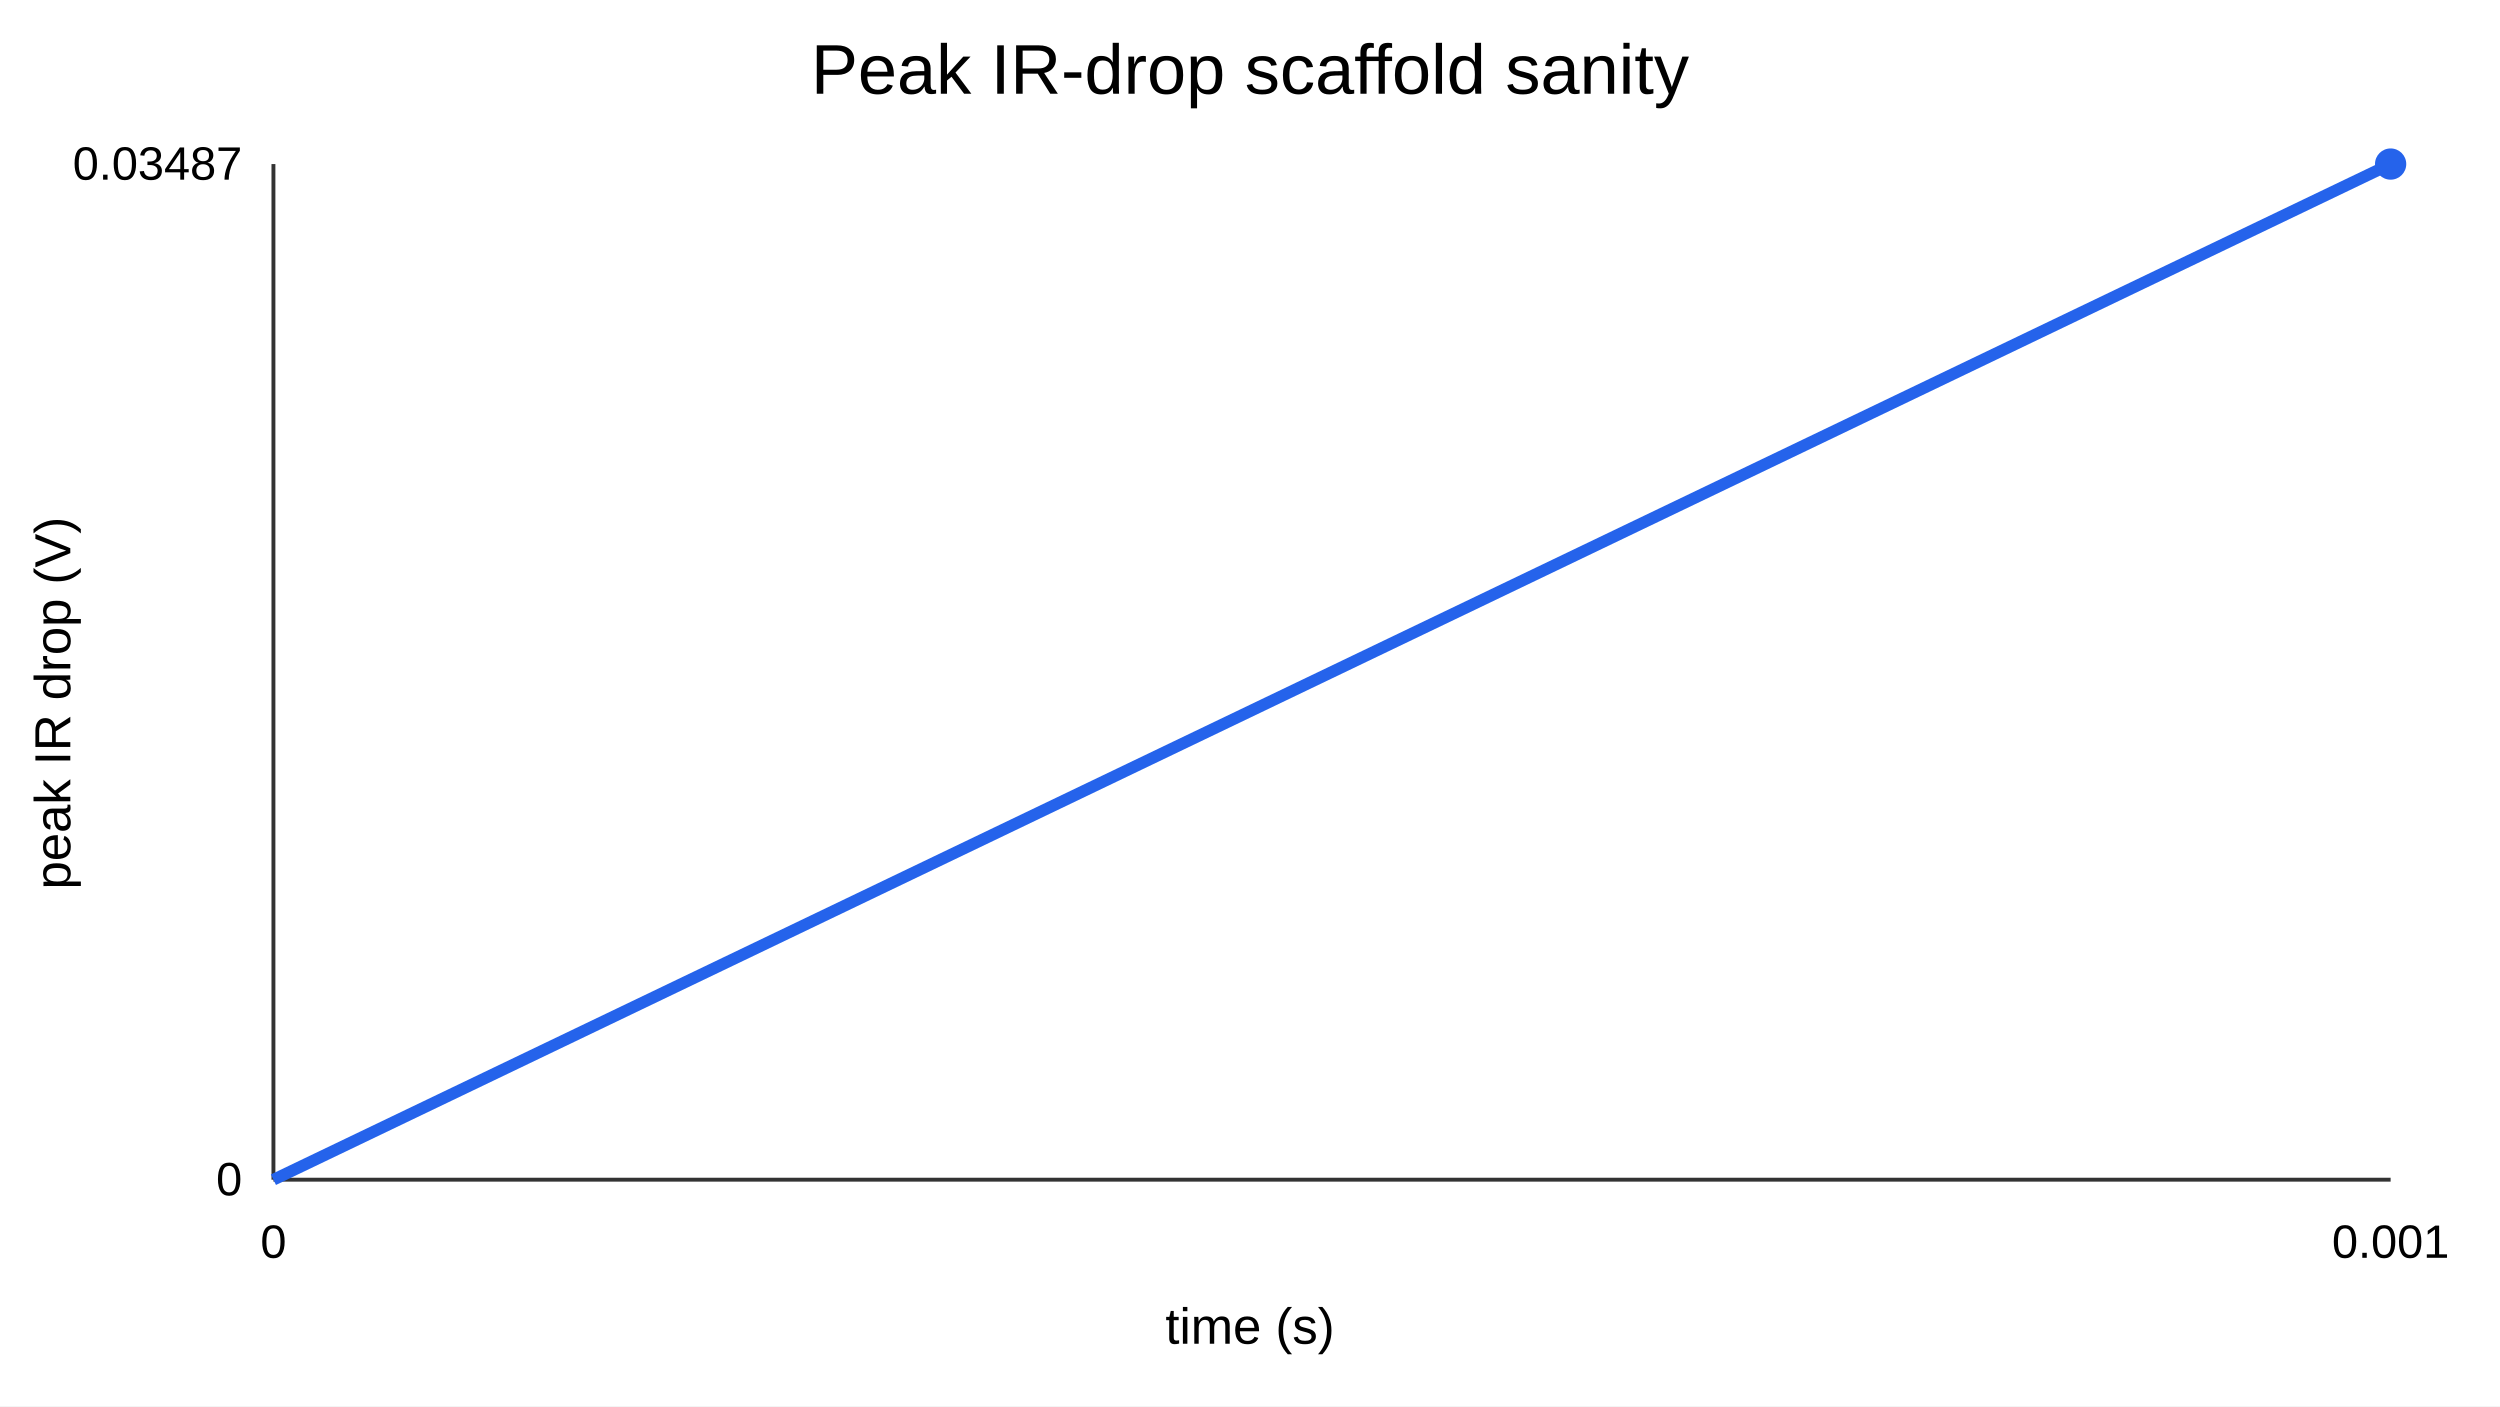
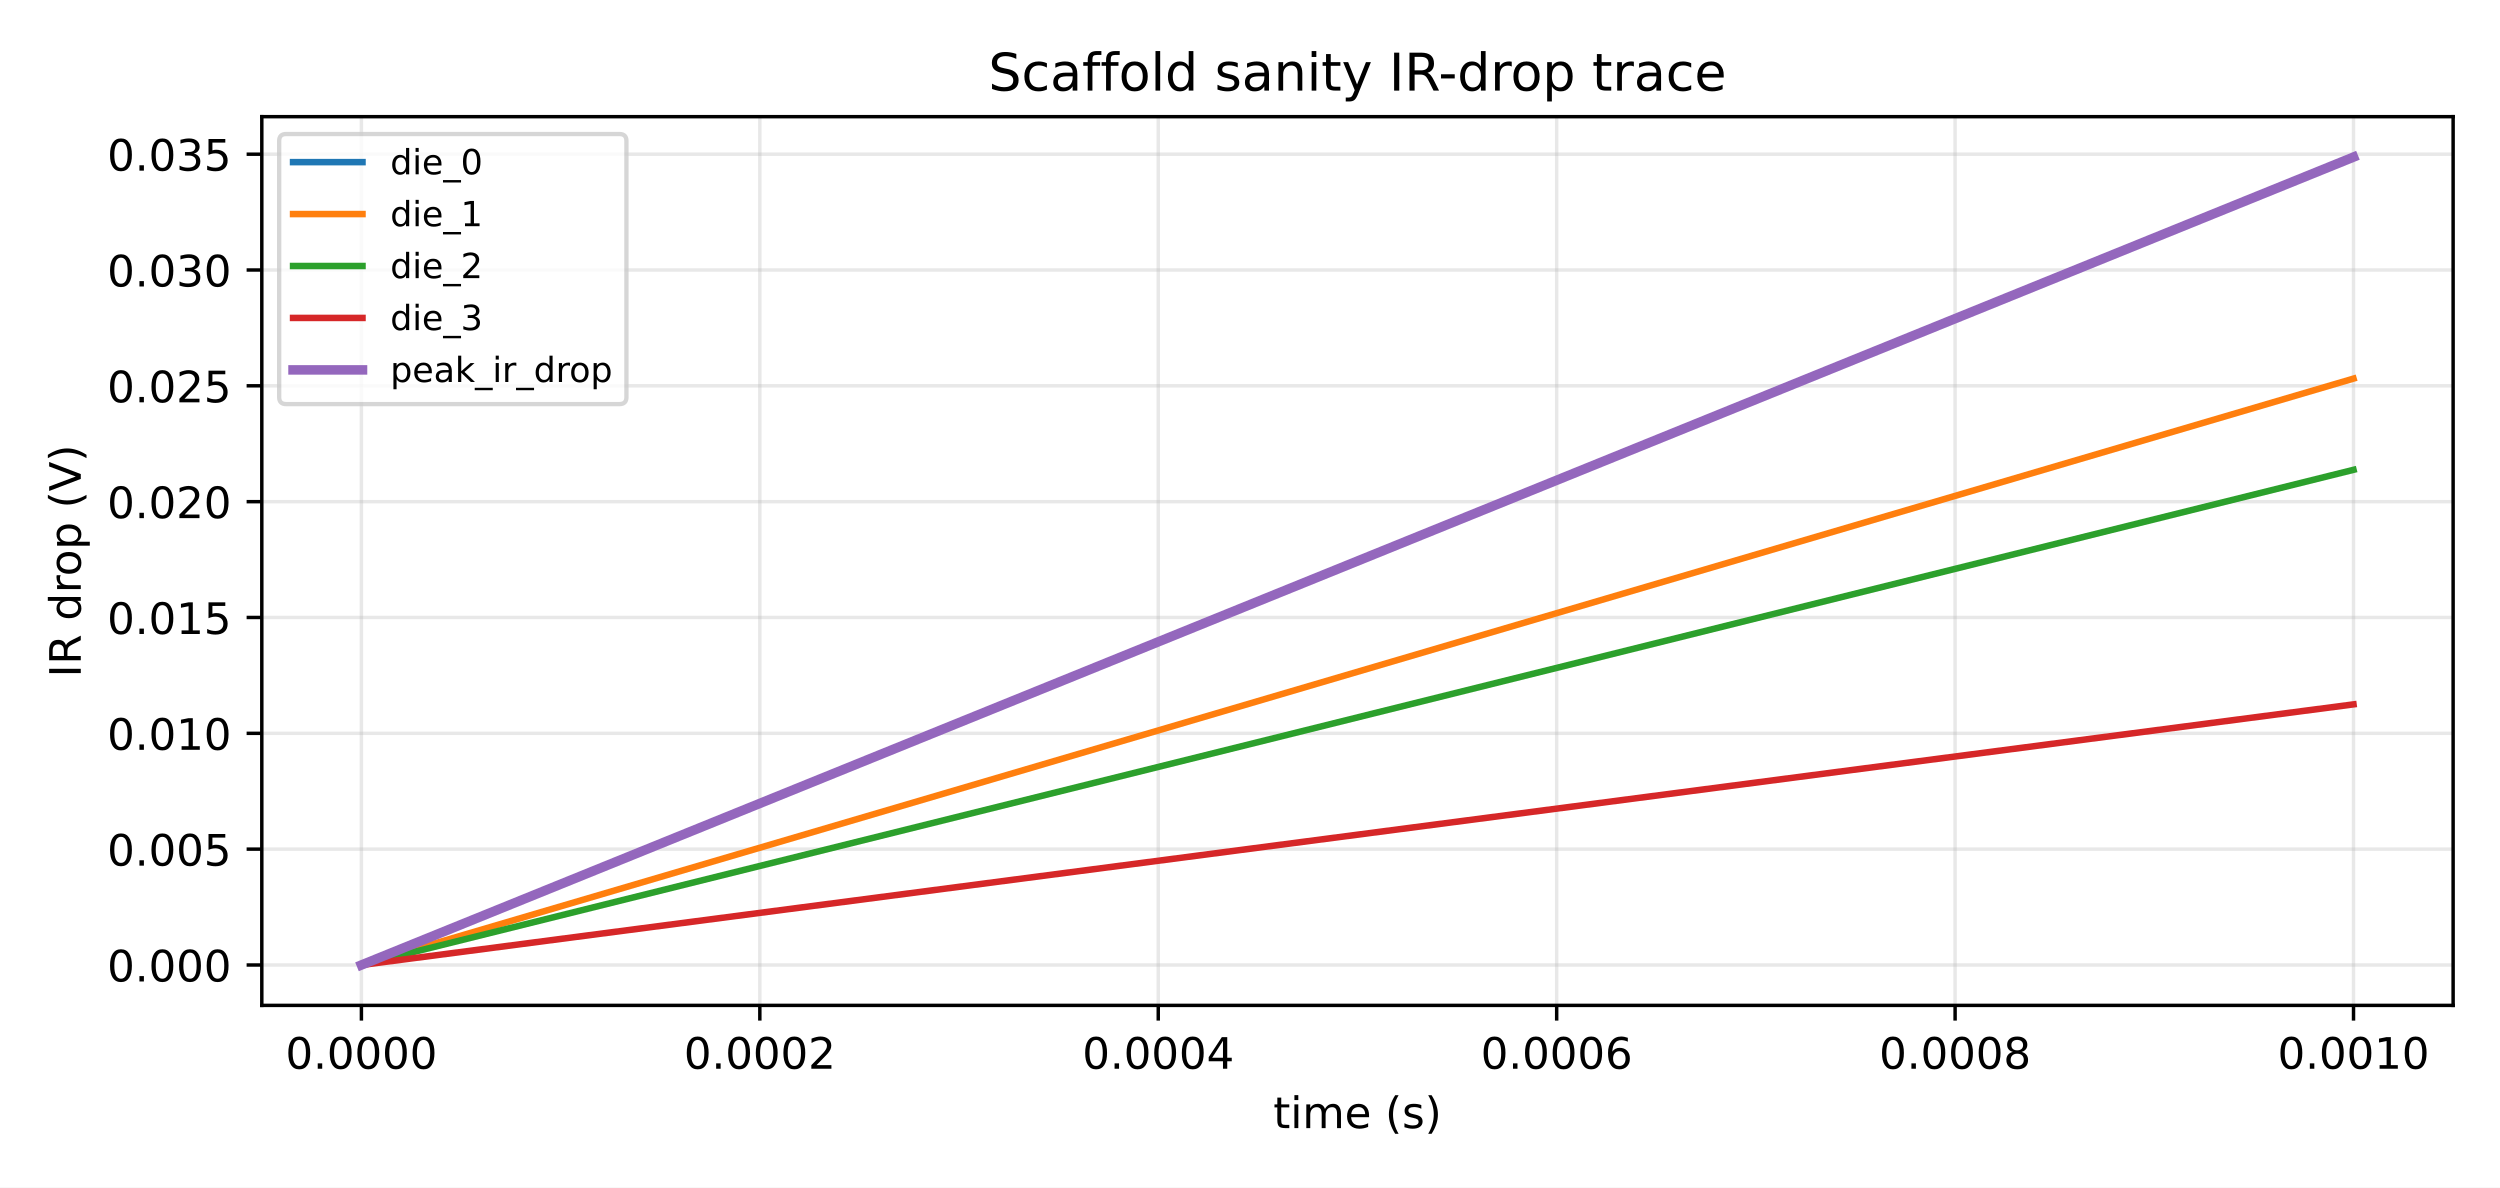
- <svg xmlns="http://www.w3.org/2000/svg" width="640" height="360" viewBox="0 0 640 360">
-   <rect width="100%" height="100%" fill="white" />
-   <text x="320" y="24" text-anchor="middle" font-family="Arial, sans-serif" font-size="18">Peak IR-drop scaffold sanity</text>
-   <line x1="70" y1="42" x2="70" y2="302" stroke="#333" stroke-width="1" />
-   <line x1="70" y1="302" x2="612" y2="302" stroke="#333" stroke-width="1" />
-   <text x="320" y="344" text-anchor="middle" font-family="Arial, sans-serif" font-size="13">time (s)</text>
-   <text x="18" y="180" text-anchor="middle" font-family="Arial, sans-serif" font-size="13" transform="rotate(-90 18 180)">peak IR drop (V)</text>
-   <text x="70" y="322" text-anchor="middle" font-family="Arial, sans-serif" font-size="12">0</text>
-   <text x="612" y="322" text-anchor="middle" font-family="Arial, sans-serif" font-size="12">0.001</text>
-   <text x="62" y="306" text-anchor="end" font-family="Arial, sans-serif" font-size="12">0</text>
-   <text x="62" y="46" text-anchor="end" font-family="Arial, sans-serif" font-size="12">0.03487</text>
-   <polyline points="70.00,302.00 612.00,42.00" fill="none" stroke="#2563eb" stroke-width="3" />
-   <circle cx="612.00" cy="42.00" r="4" fill="#2563eb" />
+ <svg xmlns="http://www.w3.org/2000/svg" xmlns:xlink="http://www.w3.org/1999/xlink" width="576pt" height="273.6pt" viewBox="0 0 576 273.6" version="1.1">
+   <defs>
+     <style type="text/css">*{stroke-linejoin: round; stroke-linecap: butt}</style>
+   </defs>
+   <g id="figure_1">
+     <g id="patch_1">
+       <path d="M 0 273.6  L 576 273.6  L 576 0  L 0 0  z " style="fill: #ffffff" />
+     </g>
+     <g id="axes_1">
+       <g id="patch_2">
+         <path d="M 60.32 231.64  L 565.2 231.64  L 565.2 26.88  L 60.32 26.88  z " style="fill: #ffffff" />
+       </g>
+       <g id="matplotlib.axis_1">
+         <g id="xtick_1">
+           <g id="line2d_1">
+             <path d="M 83.269 231.64  L 83.269 26.88  " clip-path="url(#p704931c40e)" style="fill: none; stroke: #b0b0b0; stroke-opacity: 0.3; stroke-width: 0.8; stroke-linecap: square" />
+           </g>
+           <g id="line2d_2">
+             <defs>
+               <path id="m08893a2e32" d="M 0 0  L 0 3.5  " style="stroke: #000000; stroke-width: 0.8" />
+             </defs>
+             <g>
+               <use xlink:href="#m08893a2e32" x="83.269" y="231.64" style="stroke: #000000; stroke-width: 0.8" />
+             </g>
+           </g>
+           <g id="text_1">
+             <g transform="translate(65.77378 246.2384) scale(0.1 -0.1)">
+               <defs>
+                 <path id="DejaVuSans-30" d="M 2034 4250  Q 1547 4250 1301 3770  Q 1056 3291 1056 2328  Q 1056 1369 1301 889  Q 1547 409 2034 409  Q 2525 409 2770 889  Q 3016 1369 3016 2328  Q 3016 3291 2770 3770  Q 2525 4250 2034 4250  z M 2034 4750  Q 2819 4750 3233 4129  Q 3647 3509 3647 2328  Q 3647 1150 3233 529  Q 2819 -91 2034 -91  Q 1250 -91 836 529  Q 422 1150 422 2328  Q 422 3509 836 4129  Q 1250 4750 2034 4750  z " transform="scale(0.015625)" />
+                 <path id="DejaVuSans-2e" d="M 684 794  L 1344 794  L 1344 0  L 684 0  L 684 794  z " transform="scale(0.015625)" />
+               </defs>
+               <use xlink:href="#DejaVuSans-30" />
+               <use xlink:href="#DejaVuSans-2e" transform="translate(63.62305 0)" />
+               <use xlink:href="#DejaVuSans-30" transform="translate(95.41016 0)" />
+               <use xlink:href="#DejaVuSans-30" transform="translate(159.0332 0)" />
+               <use xlink:href="#DejaVuSans-30" transform="translate(222.6562 0)" />
+               <use xlink:href="#DejaVuSans-30" transform="translate(286.2793 0)" />
+             </g>
+           </g>
+         </g>
+         <g id="xtick_2">
+           <g id="line2d_3">
+             <path d="M 175.065 231.64  L 175.065 26.88  " clip-path="url(#p704931c40e)" style="fill: none; stroke: #b0b0b0; stroke-opacity: 0.3; stroke-width: 0.8; stroke-linecap: square" />
+           </g>
+           <g id="line2d_4">
+             <g>
+               <use xlink:href="#m08893a2e32" x="175.065" y="231.64" style="stroke: #000000; stroke-width: 0.8" />
+             </g>
+           </g>
+           <g id="text_2">
+             <g transform="translate(157.5701 246.2384) scale(0.1 -0.1)">
+               <defs>
+                 <path id="DejaVuSans-32" d="M 1228 531  L 3431 531  L 3431 0  L 469 0  L 469 531  Q 828 903 1448 1529  Q 2069 2156 2228 2338  Q 2531 2678 2651 2914  Q 2772 3150 2772 3378  Q 2772 3750 2511 3984  Q 2250 4219 1831 4219  Q 1534 4219 1204 4116  Q 875 4013 500 3803  L 500 4441  Q 881 4594 1212 4672  Q 1544 4750 1819 4750  Q 2544 4750 2975 4387  Q 3406 4025 3406 3419  Q 3406 3131 3298 2873  Q 3191 2616 2906 2266  Q 2828 2175 2409 1742  Q 1991 1309 1228 531  z " transform="scale(0.015625)" />
+               </defs>
+               <use xlink:href="#DejaVuSans-30" />
+               <use xlink:href="#DejaVuSans-2e" transform="translate(63.62305 0)" />
+               <use xlink:href="#DejaVuSans-30" transform="translate(95.41016 0)" />
+               <use xlink:href="#DejaVuSans-30" transform="translate(159.0332 0)" />
+               <use xlink:href="#DejaVuSans-30" transform="translate(222.6562 0)" />
+               <use xlink:href="#DejaVuSans-32" transform="translate(286.2793 0)" />
+             </g>
+           </g>
+         </g>
+         <g id="xtick_3">
+           <g id="line2d_5">
+             <path d="M 266.862 231.64  L 266.862 26.88  " clip-path="url(#p704931c40e)" style="fill: none; stroke: #b0b0b0; stroke-opacity: 0.3; stroke-width: 0.8; stroke-linecap: square" />
+           </g>
+           <g id="line2d_6">
+             <g>
+               <use xlink:href="#m08893a2e32" x="266.862" y="231.64" style="stroke: #000000; stroke-width: 0.8" />
+             </g>
+           </g>
+           <g id="text_3">
+             <g transform="translate(249.3665 246.2384) scale(0.1 -0.1)">
+               <defs>
+                 <path id="DejaVuSans-34" d="M 2419 4116  L 825 1625  L 2419 1625  L 2419 4116  z M 2253 4666  L 3047 4666  L 3047 1625  L 3713 1625  L 3713 1100  L 3047 1100  L 3047 0  L 2419 0  L 2419 1100  L 313 1100  L 313 1709  L 2253 4666  z " transform="scale(0.015625)" />
+               </defs>
+               <use xlink:href="#DejaVuSans-30" />
+               <use xlink:href="#DejaVuSans-2e" transform="translate(63.62305 0)" />
+               <use xlink:href="#DejaVuSans-30" transform="translate(95.41016 0)" />
+               <use xlink:href="#DejaVuSans-30" transform="translate(159.0332 0)" />
+               <use xlink:href="#DejaVuSans-30" transform="translate(222.6562 0)" />
+               <use xlink:href="#DejaVuSans-34" transform="translate(286.2793 0)" />
+             </g>
+           </g>
+         </g>
+         <g id="xtick_4">
+           <g id="line2d_7">
+             <path d="M 358.658 231.64  L 358.658 26.88  " clip-path="url(#p704931c40e)" style="fill: none; stroke: #b0b0b0; stroke-opacity: 0.3; stroke-width: 0.8; stroke-linecap: square" />
+           </g>
+           <g id="line2d_8">
+             <g>
+               <use xlink:href="#m08893a2e32" x="358.658" y="231.64" style="stroke: #000000; stroke-width: 0.8" />
+             </g>
+           </g>
+           <g id="text_4">
+             <g transform="translate(341.1629 246.2384) scale(0.1 -0.1)">
+               <defs>
+                 <path id="DejaVuSans-36" d="M 2113 2584  Q 1688 2584 1439 2293  Q 1191 2003 1191 1497  Q 1191 994 1439 701  Q 1688 409 2113 409  Q 2538 409 2786 701  Q 3034 994 3034 1497  Q 3034 2003 2786 2293  Q 2538 2584 2113 2584  z M 3366 4563  L 3366 3988  Q 3128 4100 2886 4159  Q 2644 4219 2406 4219  Q 1781 4219 1451 3797  Q 1122 3375 1075 2522  Q 1259 2794 1537 2939  Q 1816 3084 2150 3084  Q 2853 3084 3261 2657  Q 3669 2231 3669 1497  Q 3669 778 3244 343  Q 2819 -91 2113 -91  Q 1303 -91 875 529  Q 447 1150 447 2328  Q 447 3434 972 4092  Q 1497 4750 2381 4750  Q 2619 4750 2861 4703  Q 3103 4656 3366 4563  z " transform="scale(0.015625)" />
+               </defs>
+               <use xlink:href="#DejaVuSans-30" />
+               <use xlink:href="#DejaVuSans-2e" transform="translate(63.62305 0)" />
+               <use xlink:href="#DejaVuSans-30" transform="translate(95.41016 0)" />
+               <use xlink:href="#DejaVuSans-30" transform="translate(159.0332 0)" />
+               <use xlink:href="#DejaVuSans-30" transform="translate(222.6562 0)" />
+               <use xlink:href="#DejaVuSans-36" transform="translate(286.2793 0)" />
+             </g>
+           </g>
+         </g>
+         <g id="xtick_5">
+           <g id="line2d_9">
+             <path d="M 450.455 231.64  L 450.455 26.88  " clip-path="url(#p704931c40e)" style="fill: none; stroke: #b0b0b0; stroke-opacity: 0.3; stroke-width: 0.8; stroke-linecap: square" />
+           </g>
+           <g id="line2d_10">
+             <g>
+               <use xlink:href="#m08893a2e32" x="450.455" y="231.64" style="stroke: #000000; stroke-width: 0.8" />
+             </g>
+           </g>
+           <g id="text_5">
+             <g transform="translate(432.9592 246.2384) scale(0.1 -0.1)">
+               <defs>
+                 <path id="DejaVuSans-38" d="M 2034 2216  Q 1584 2216 1326 1975  Q 1069 1734 1069 1313  Q 1069 891 1326 650  Q 1584 409 2034 409  Q 2484 409 2743 651  Q 3003 894 3003 1313  Q 3003 1734 2745 1975  Q 2488 2216 2034 2216  z M 1403 2484  Q 997 2584 770 2862  Q 544 3141 544 3541  Q 544 4100 942 4425  Q 1341 4750 2034 4750  Q 2731 4750 3128 4425  Q 3525 4100 3525 3541  Q 3525 3141 3298 2862  Q 3072 2584 2669 2484  Q 3125 2378 3379 2068  Q 3634 1759 3634 1313  Q 3634 634 3220 271  Q 2806 -91 2034 -91  Q 1263 -91 848 271  Q 434 634 434 1313  Q 434 1759 690 2068  Q 947 2378 1403 2484  z M 1172 3481  Q 1172 3119 1398 2916  Q 1625 2713 2034 2713  Q 2441 2713 2670 2916  Q 2900 3119 2900 3481  Q 2900 3844 2670 4047  Q 2441 4250 2034 4250  Q 1625 4250 1398 4047  Q 1172 3844 1172 3481  z " transform="scale(0.015625)" />
+               </defs>
+               <use xlink:href="#DejaVuSans-30" />
+               <use xlink:href="#DejaVuSans-2e" transform="translate(63.62305 0)" />
+               <use xlink:href="#DejaVuSans-30" transform="translate(95.41016 0)" />
+               <use xlink:href="#DejaVuSans-30" transform="translate(159.0332 0)" />
+               <use xlink:href="#DejaVuSans-30" transform="translate(222.6562 0)" />
+               <use xlink:href="#DejaVuSans-38" transform="translate(286.2793 0)" />
+             </g>
+           </g>
+         </g>
+         <g id="xtick_6">
+           <g id="line2d_11">
+             <path d="M 542.251 231.64  L 542.251 26.88  " clip-path="url(#p704931c40e)" style="fill: none; stroke: #b0b0b0; stroke-opacity: 0.3; stroke-width: 0.8; stroke-linecap: square" />
+           </g>
+           <g id="line2d_12">
+             <g>
+               <use xlink:href="#m08893a2e32" x="542.251" y="231.64" style="stroke: #000000; stroke-width: 0.8" />
+             </g>
+           </g>
+           <g id="text_6">
+             <g transform="translate(524.7556 246.2384) scale(0.1 -0.1)">
+               <defs>
+                 <path id="DejaVuSans-31" d="M 794 531  L 1825 531  L 1825 4091  L 703 3866  L 703 4441  L 1819 4666  L 2450 4666  L 2450 531  L 3481 531  L 3481 0  L 794 0  L 794 531  z " transform="scale(0.015625)" />
+               </defs>
+               <use xlink:href="#DejaVuSans-30" />
+               <use xlink:href="#DejaVuSans-2e" transform="translate(63.62305 0)" />
+               <use xlink:href="#DejaVuSans-30" transform="translate(95.41016 0)" />
+               <use xlink:href="#DejaVuSans-30" transform="translate(159.0332 0)" />
+               <use xlink:href="#DejaVuSans-31" transform="translate(222.6562 0)" />
+               <use xlink:href="#DejaVuSans-30" transform="translate(286.2793 0)" />
+             </g>
+           </g>
+         </g>
+         <g id="text_7">
+           <g transform="translate(293.3686 259.9166) scale(0.1 -0.1)">
+             <defs>
+               <path id="DejaVuSans-74" d="M 1172 4494  L 1172 3500  L 2356 3500  L 2356 3053  L 1172 3053  L 1172 1153  Q 1172 725 1289 603  Q 1406 481 1766 481  L 2356 481  L 2356 0  L 1766 0  Q 1100 0 847 248  Q 594 497 594 1153  L 594 3053  L 172 3053  L 172 3500  L 594 3500  L 594 4494  L 1172 4494  z " transform="scale(0.015625)" />
+               <path id="DejaVuSans-69" d="M 603 3500  L 1178 3500  L 1178 0  L 603 0  L 603 3500  z M 603 4863  L 1178 4863  L 1178 4134  L 603 4134  L 603 4863  z " transform="scale(0.015625)" />
+               <path id="DejaVuSans-6d" d="M 3328 2828  Q 3544 3216 3844 3400  Q 4144 3584 4550 3584  Q 5097 3584 5394 3201  Q 5691 2819 5691 2113  L 5691 0  L 5113 0  L 5113 2094  Q 5113 2597 4934 2840  Q 4756 3084 4391 3084  Q 3944 3084 3684 2787  Q 3425 2491 3425 1978  L 3425 0  L 2847 0  L 2847 2094  Q 2847 2600 2669 2842  Q 2491 3084 2119 3084  Q 1678 3084 1418 2786  Q 1159 2488 1159 1978  L 1159 0  L 581 0  L 581 3500  L 1159 3500  L 1159 2956  Q 1356 3278 1631 3431  Q 1906 3584 2284 3584  Q 2666 3584 2933 3390  Q 3200 3197 3328 2828  z " transform="scale(0.015625)" />
+               <path id="DejaVuSans-65" d="M 3597 1894  L 3597 1613  L 953 1613  Q 991 1019 1311 708  Q 1631 397 2203 397  Q 2534 397 2845 478  Q 3156 559 3463 722  L 3463 178  Q 3153 47 2828 -22  Q 2503 -91 2169 -91  Q 1331 -91 842 396  Q 353 884 353 1716  Q 353 2575 817 3079  Q 1281 3584 2069 3584  Q 2775 3584 3186 3129  Q 3597 2675 3597 1894  z M 3022 2063  Q 3016 2534 2758 2815  Q 2500 3097 2075 3097  Q 1594 3097 1305 2825  Q 1016 2553 972 2059  L 3022 2063  z " transform="scale(0.015625)" />
+               <path id="DejaVuSans-20" transform="scale(0.015625)" />
+               <path id="DejaVuSans-28" d="M 1984 4856  Q 1566 4138 1362 3434  Q 1159 2731 1159 2009  Q 1159 1288 1364 580  Q 1569 -128 1984 -844  L 1484 -844  Q 1016 -109 783 600  Q 550 1309 550 2009  Q 550 2706 781 3412  Q 1013 4119 1484 4856  L 1984 4856  z " transform="scale(0.015625)" />
+               <path id="DejaVuSans-73" d="M 2834 3397  L 2834 2853  Q 2591 2978 2328 3040  Q 2066 3103 1784 3103  Q 1356 3103 1142 2972  Q 928 2841 928 2578  Q 928 2378 1081 2264  Q 1234 2150 1697 2047  L 1894 2003  Q 2506 1872 2764 1633  Q 3022 1394 3022 966  Q 3022 478 2636 193  Q 2250 -91 1575 -91  Q 1294 -91 989 -36  Q 684 19 347 128  L 347 722  Q 666 556 975 473  Q 1284 391 1588 391  Q 1994 391 2212 530  Q 2431 669 2431 922  Q 2431 1156 2273 1281  Q 2116 1406 1581 1522  L 1381 1569  Q 847 1681 609 1914  Q 372 2147 372 2553  Q 372 3047 722 3315  Q 1072 3584 1716 3584  Q 2034 3584 2315 3537  Q 2597 3491 2834 3397  z " transform="scale(0.015625)" />
+               <path id="DejaVuSans-29" d="M 513 4856  L 1013 4856  Q 1481 4119 1714 3412  Q 1947 2706 1947 2009  Q 1947 1309 1714 600  Q 1481 -109 1013 -844  L 513 -844  Q 928 -128 1133 580  Q 1338 1288 1338 2009  Q 1338 2731 1133 3434  Q 928 4138 513 4856  z " transform="scale(0.015625)" />
+             </defs>
+             <use xlink:href="#DejaVuSans-74" />
+             <use xlink:href="#DejaVuSans-69" transform="translate(39.20898 0)" />
+             <use xlink:href="#DejaVuSans-6d" transform="translate(66.99219 0)" />
+             <use xlink:href="#DejaVuSans-65" transform="translate(164.4043 0)" />
+             <use xlink:href="#DejaVuSans-20" transform="translate(225.9277 0)" />
+             <use xlink:href="#DejaVuSans-28" transform="translate(257.7148 0)" />
+             <use xlink:href="#DejaVuSans-73" transform="translate(296.7285 0)" />
+             <use xlink:href="#DejaVuSans-29" transform="translate(348.8281 0)" />
+           </g>
+         </g>
+       </g>
+       <g id="matplotlib.axis_2">
+         <g id="ytick_1">
+           <g id="line2d_13">
+             <path d="M 60.32 222.333  L 565.2 222.333  " clip-path="url(#p704931c40e)" style="fill: none; stroke: #b0b0b0; stroke-opacity: 0.3; stroke-width: 0.8; stroke-linecap: square" />
+           </g>
+           <g id="line2d_14">
+             <defs>
+               <path id="maade1be85b" d="M 0 0  L -3.5 0  " style="stroke: #000000; stroke-width: 0.8" />
+             </defs>
+             <g>
+               <use xlink:href="#maade1be85b" x="60.32" y="222.333" style="stroke: #000000; stroke-width: 0.8" />
+             </g>
+           </g>
+           <g id="text_8">
+             <g transform="translate(24.69187 226.1319) scale(0.1 -0.1)">
+               <use xlink:href="#DejaVuSans-30" />
+               <use xlink:href="#DejaVuSans-2e" transform="translate(63.62305 0)" />
+               <use xlink:href="#DejaVuSans-30" transform="translate(95.41016 0)" />
+               <use xlink:href="#DejaVuSans-30" transform="translate(159.0332 0)" />
+               <use xlink:href="#DejaVuSans-30" transform="translate(222.6562 0)" />
+             </g>
+           </g>
+         </g>
+         <g id="ytick_2">
+           <g id="line2d_15">
+             <path d="M 60.32 195.645  L 565.2 195.645  " clip-path="url(#p704931c40e)" style="fill: none; stroke: #b0b0b0; stroke-opacity: 0.3; stroke-width: 0.8; stroke-linecap: square" />
+           </g>
+           <g id="line2d_16">
+             <g>
+               <use xlink:href="#maade1be85b" x="60.32" y="195.645" style="stroke: #000000; stroke-width: 0.8" />
+             </g>
+           </g>
+           <g id="text_9">
+             <g transform="translate(24.69187 199.4444) scale(0.1 -0.1)">
+               <defs>
+                 <path id="DejaVuSans-35" d="M 691 4666  L 3169 4666  L 3169 4134  L 1269 4134  L 1269 2991  Q 1406 3038 1543 3061  Q 1681 3084 1819 3084  Q 2600 3084 3056 2656  Q 3513 2228 3513 1497  Q 3513 744 3044 326  Q 2575 -91 1722 -91  Q 1428 -91 1123 -41  Q 819 9 494 109  L 494 744  Q 775 591 1075 516  Q 1375 441 1709 441  Q 2250 441 2565 725  Q 2881 1009 2881 1497  Q 2881 1984 2565 2268  Q 2250 2553 1709 2553  Q 1456 2553 1204 2497  Q 953 2441 691 2322  L 691 4666  z " transform="scale(0.015625)" />
+               </defs>
+               <use xlink:href="#DejaVuSans-30" />
+               <use xlink:href="#DejaVuSans-2e" transform="translate(63.62305 0)" />
+               <use xlink:href="#DejaVuSans-30" transform="translate(95.41016 0)" />
+               <use xlink:href="#DejaVuSans-30" transform="translate(159.0332 0)" />
+               <use xlink:href="#DejaVuSans-35" transform="translate(222.6562 0)" />
+             </g>
+           </g>
+         </g>
+         <g id="ytick_3">
+           <g id="line2d_17">
+             <path d="M 60.32 168.958  L 565.2 168.958  " clip-path="url(#p704931c40e)" style="fill: none; stroke: #b0b0b0; stroke-opacity: 0.3; stroke-width: 0.8; stroke-linecap: square" />
+           </g>
+           <g id="line2d_18">
+             <g>
+               <use xlink:href="#maade1be85b" x="60.32" y="168.958" style="stroke: #000000; stroke-width: 0.8" />
+             </g>
+           </g>
+           <g id="text_10">
+             <g transform="translate(24.69187 172.7569) scale(0.1 -0.1)">
+               <use xlink:href="#DejaVuSans-30" />
+               <use xlink:href="#DejaVuSans-2e" transform="translate(63.62305 0)" />
+               <use xlink:href="#DejaVuSans-30" transform="translate(95.41016 0)" />
+               <use xlink:href="#DejaVuSans-31" transform="translate(159.0332 0)" />
+               <use xlink:href="#DejaVuSans-30" transform="translate(222.6562 0)" />
+             </g>
+           </g>
+         </g>
+         <g id="ytick_4">
+           <g id="line2d_19">
+             <path d="M 60.32 142.27  L 565.2 142.27  " clip-path="url(#p704931c40e)" style="fill: none; stroke: #b0b0b0; stroke-opacity: 0.3; stroke-width: 0.8; stroke-linecap: square" />
+           </g>
+           <g id="line2d_20">
+             <g>
+               <use xlink:href="#maade1be85b" x="60.32" y="142.27" style="stroke: #000000; stroke-width: 0.8" />
+             </g>
+           </g>
+           <g id="text_11">
+             <g transform="translate(24.69187 146.0694) scale(0.1 -0.1)">
+               <use xlink:href="#DejaVuSans-30" />
+               <use xlink:href="#DejaVuSans-2e" transform="translate(63.62305 0)" />
+               <use xlink:href="#DejaVuSans-30" transform="translate(95.41016 0)" />
+               <use xlink:href="#DejaVuSans-31" transform="translate(159.0332 0)" />
+               <use xlink:href="#DejaVuSans-35" transform="translate(222.6562 0)" />
+             </g>
+           </g>
+         </g>
+         <g id="ytick_5">
+           <g id="line2d_21">
+             <path d="M 60.32 115.583  L 565.2 115.583  " clip-path="url(#p704931c40e)" style="fill: none; stroke: #b0b0b0; stroke-opacity: 0.3; stroke-width: 0.8; stroke-linecap: square" />
+           </g>
+           <g id="line2d_22">
+             <g>
+               <use xlink:href="#maade1be85b" x="60.32" y="115.583" style="stroke: #000000; stroke-width: 0.8" />
+             </g>
+           </g>
+           <g id="text_12">
+             <g transform="translate(24.69187 119.3819) scale(0.1 -0.1)">
+               <use xlink:href="#DejaVuSans-30" />
+               <use xlink:href="#DejaVuSans-2e" transform="translate(63.62305 0)" />
+               <use xlink:href="#DejaVuSans-30" transform="translate(95.41016 0)" />
+               <use xlink:href="#DejaVuSans-32" transform="translate(159.0332 0)" />
+               <use xlink:href="#DejaVuSans-30" transform="translate(222.6562 0)" />
+             </g>
+           </g>
+         </g>
+         <g id="ytick_6">
+           <g id="line2d_23">
+             <path d="M 60.32 88.895  L 565.2 88.895  " clip-path="url(#p704931c40e)" style="fill: none; stroke: #b0b0b0; stroke-opacity: 0.3; stroke-width: 0.8; stroke-linecap: square" />
+           </g>
+           <g id="line2d_24">
+             <g>
+               <use xlink:href="#maade1be85b" x="60.32" y="88.895" style="stroke: #000000; stroke-width: 0.8" />
+             </g>
+           </g>
+           <g id="text_13">
+             <g transform="translate(24.69187 92.69434) scale(0.1 -0.1)">
+               <use xlink:href="#DejaVuSans-30" />
+               <use xlink:href="#DejaVuSans-2e" transform="translate(63.62305 0)" />
+               <use xlink:href="#DejaVuSans-30" transform="translate(95.41016 0)" />
+               <use xlink:href="#DejaVuSans-32" transform="translate(159.0332 0)" />
+               <use xlink:href="#DejaVuSans-35" transform="translate(222.6562 0)" />
+             </g>
+           </g>
+         </g>
+         <g id="ytick_7">
+           <g id="line2d_25">
+             <path d="M 60.32 62.208  L 565.2 62.208  " clip-path="url(#p704931c40e)" style="fill: none; stroke: #b0b0b0; stroke-opacity: 0.3; stroke-width: 0.8; stroke-linecap: square" />
+           </g>
+           <g id="line2d_26">
+             <g>
+               <use xlink:href="#maade1be85b" x="60.32" y="62.208" style="stroke: #000000; stroke-width: 0.8" />
+             </g>
+           </g>
+           <g id="text_14">
+             <g transform="translate(24.69187 66.00682) scale(0.1 -0.1)">
+               <defs>
+                 <path id="DejaVuSans-33" d="M 2597 2516  Q 3050 2419 3304 2112  Q 3559 1806 3559 1356  Q 3559 666 3084 287  Q 2609 -91 1734 -91  Q 1441 -91 1130 -33  Q 819 25 488 141  L 488 750  Q 750 597 1062 519  Q 1375 441 1716 441  Q 2309 441 2620 675  Q 2931 909 2931 1356  Q 2931 1769 2642 2001  Q 2353 2234 1838 2234  L 1294 2234  L 1294 2753  L 1863 2753  Q 2328 2753 2575 2939  Q 2822 3125 2822 3475  Q 2822 3834 2567 4026  Q 2313 4219 1838 4219  Q 1578 4219 1281 4162  Q 984 4106 628 3988  L 628 4550  Q 988 4650 1302 4700  Q 1616 4750 1894 4750  Q 2613 4750 3031 4423  Q 3450 4097 3450 3541  Q 3450 3153 3228 2886  Q 3006 2619 2597 2516  z " transform="scale(0.015625)" />
+               </defs>
+               <use xlink:href="#DejaVuSans-30" />
+               <use xlink:href="#DejaVuSans-2e" transform="translate(63.62305 0)" />
+               <use xlink:href="#DejaVuSans-30" transform="translate(95.41016 0)" />
+               <use xlink:href="#DejaVuSans-33" transform="translate(159.0332 0)" />
+               <use xlink:href="#DejaVuSans-30" transform="translate(222.6562 0)" />
+             </g>
+           </g>
+         </g>
+         <g id="ytick_8">
+           <g id="line2d_27">
+             <path d="M 60.32 35.52  L 565.2 35.52  " clip-path="url(#p704931c40e)" style="fill: none; stroke: #b0b0b0; stroke-opacity: 0.3; stroke-width: 0.8; stroke-linecap: square" />
+           </g>
+           <g id="line2d_28">
+             <g>
+               <use xlink:href="#maade1be85b" x="60.32" y="35.52" style="stroke: #000000; stroke-width: 0.8" />
+             </g>
+           </g>
+           <g id="text_15">
+             <g transform="translate(24.69187 39.3193) scale(0.1 -0.1)">
+               <use xlink:href="#DejaVuSans-30" />
+               <use xlink:href="#DejaVuSans-2e" transform="translate(63.62305 0)" />
+               <use xlink:href="#DejaVuSans-30" transform="translate(95.41016 0)" />
+               <use xlink:href="#DejaVuSans-33" transform="translate(159.0332 0)" />
+               <use xlink:href="#DejaVuSans-35" transform="translate(222.6562 0)" />
+             </g>
+           </g>
+         </g>
+         <g id="text_16">
+           <g transform="translate(18.61219 156.06) rotate(-90) scale(0.1 -0.1)">
+             <defs>
+               <path id="DejaVuSans-49" d="M 628 4666  L 1259 4666  L 1259 0  L 628 0  L 628 4666  z " transform="scale(0.015625)" />
+               <path id="DejaVuSans-52" d="M 2841 2188  Q 3044 2119 3236 1894  Q 3428 1669 3622 1275  L 4263 0  L 3584 0  L 2988 1197  Q 2756 1666 2539 1819  Q 2322 1972 1947 1972  L 1259 1972  L 1259 0  L 628 0  L 628 4666  L 2053 4666  Q 2853 4666 3247 4331  Q 3641 3997 3641 3322  Q 3641 2881 3436 2590  Q 3231 2300 2841 2188  z M 1259 4147  L 1259 2491  L 2053 2491  Q 2509 2491 2742 2702  Q 2975 2913 2975 3322  Q 2975 3731 2742 3939  Q 2509 4147 2053 4147  L 1259 4147  z " transform="scale(0.015625)" />
+               <path id="DejaVuSans-64" d="M 2906 2969  L 2906 4863  L 3481 4863  L 3481 0  L 2906 0  L 2906 525  Q 2725 213 2448 61  Q 2172 -91 1784 -91  Q 1150 -91 751 415  Q 353 922 353 1747  Q 353 2572 751 3078  Q 1150 3584 1784 3584  Q 2172 3584 2448 3432  Q 2725 3281 2906 2969  z M 947 1747  Q 947 1113 1208 752  Q 1469 391 1925 391  Q 2381 391 2643 752  Q 2906 1113 2906 1747  Q 2906 2381 2643 2742  Q 2381 3103 1925 3103  Q 1469 3103 1208 2742  Q 947 2381 947 1747  z " transform="scale(0.015625)" />
+               <path id="DejaVuSans-72" d="M 2631 2963  Q 2534 3019 2420 3045  Q 2306 3072 2169 3072  Q 1681 3072 1420 2755  Q 1159 2438 1159 1844  L 1159 0  L 581 0  L 581 3500  L 1159 3500  L 1159 2956  Q 1341 3275 1631 3429  Q 1922 3584 2338 3584  Q 2397 3584 2469 3576  Q 2541 3569 2628 3553  L 2631 2963  z " transform="scale(0.015625)" />
+               <path id="DejaVuSans-6f" d="M 1959 3097  Q 1497 3097 1228 2736  Q 959 2375 959 1747  Q 959 1119 1226 758  Q 1494 397 1959 397  Q 2419 397 2687 759  Q 2956 1122 2956 1747  Q 2956 2369 2687 2733  Q 2419 3097 1959 3097  z M 1959 3584  Q 2709 3584 3137 3096  Q 3566 2609 3566 1747  Q 3566 888 3137 398  Q 2709 -91 1959 -91  Q 1206 -91 779 398  Q 353 888 353 1747  Q 353 2609 779 3096  Q 1206 3584 1959 3584  z " transform="scale(0.015625)" />
+               <path id="DejaVuSans-70" d="M 1159 525  L 1159 -1331  L 581 -1331  L 581 3500  L 1159 3500  L 1159 2969  Q 1341 3281 1617 3432  Q 1894 3584 2278 3584  Q 2916 3584 3314 3078  Q 3713 2572 3713 1747  Q 3713 922 3314 415  Q 2916 -91 2278 -91  Q 1894 -91 1617 61  Q 1341 213 1159 525  z M 3116 1747  Q 3116 2381 2855 2742  Q 2594 3103 2138 3103  Q 1681 3103 1420 2742  Q 1159 2381 1159 1747  Q 1159 1113 1420 752  Q 1681 391 2138 391  Q 2594 391 2855 752  Q 3116 1113 3116 1747  z " transform="scale(0.015625)" />
+               <path id="DejaVuSans-56" d="M 1831 0  L 50 4666  L 709 4666  L 2188 738  L 3669 4666  L 4325 4666  L 2547 0  L 1831 0  z " transform="scale(0.015625)" />
+             </defs>
+             <use xlink:href="#DejaVuSans-49" />
+             <use xlink:href="#DejaVuSans-52" transform="translate(29.49219 0)" />
+             <use xlink:href="#DejaVuSans-20" transform="translate(98.97461 0)" />
+             <use xlink:href="#DejaVuSans-64" transform="translate(130.7617 0)" />
+             <use xlink:href="#DejaVuSans-72" transform="translate(194.2383 0)" />
+             <use xlink:href="#DejaVuSans-6f" transform="translate(233.1016 0)" />
+             <use xlink:href="#DejaVuSans-70" transform="translate(294.2832 0)" />
+             <use xlink:href="#DejaVuSans-20" transform="translate(357.7598 0)" />
+             <use xlink:href="#DejaVuSans-28" transform="translate(389.5469 0)" />
+             <use xlink:href="#DejaVuSans-56" transform="translate(428.5605 0)" />
+             <use xlink:href="#DejaVuSans-29" transform="translate(496.9688 0)" />
+           </g>
+         </g>
+       </g>
+       <g id="line2d_29">
+         <path d="M 83.269 222.333  L 542.251 36.187  " clip-path="url(#p704931c40e)" style="fill: none; stroke: #1f77b4; stroke-width: 1.5; stroke-linecap: square" />
+       </g>
+       <g id="line2d_30">
+         <path d="M 83.269 222.333  L 542.251 87.227  " clip-path="url(#p704931c40e)" style="fill: none; stroke: #ff7f0e; stroke-width: 1.5; stroke-linecap: square" />
+       </g>
+       <g id="line2d_31">
+         <path d="M 83.269 222.333  L 542.251 108.244  " clip-path="url(#p704931c40e)" style="fill: none; stroke: #2ca02c; stroke-width: 1.5; stroke-linecap: square" />
+       </g>
+       <g id="line2d_32">
+         <path d="M 83.269 222.333  L 542.251 162.286  " clip-path="url(#p704931c40e)" style="fill: none; stroke: #d62728; stroke-width: 1.5; stroke-linecap: square" />
+       </g>
+       <g id="line2d_33">
+         <path d="M 83.269 222.333  L 542.251 36.187  " clip-path="url(#p704931c40e)" style="fill: none; stroke: #9467bd; stroke-width: 2.2; stroke-linecap: square" />
+       </g>
+       <g id="patch_3">
+         <path d="M 60.32 231.64  L 60.32 26.88  " style="fill: none; stroke: #000000; stroke-width: 0.8; stroke-linejoin: miter; stroke-linecap: square" />
+       </g>
+       <g id="patch_4">
+         <path d="M 565.2 231.64  L 565.2 26.88  " style="fill: none; stroke: #000000; stroke-width: 0.8; stroke-linejoin: miter; stroke-linecap: square" />
+       </g>
+       <g id="patch_5">
+         <path d="M 60.32 231.64  L 565.2 231.64  " style="fill: none; stroke: #000000; stroke-width: 0.8; stroke-linejoin: miter; stroke-linecap: square" />
+       </g>
+       <g id="patch_6">
+         <path d="M 60.32 26.88  L 565.2 26.88  " style="fill: none; stroke: #000000; stroke-width: 0.8; stroke-linejoin: miter; stroke-linecap: square" />
+       </g>
+       <g id="text_17">
+         <g transform="translate(227.7363 20.88) scale(0.12 -0.12)">
+           <defs>
+             <path id="DejaVuSans-53" d="M 3425 4513  L 3425 3897  Q 3066 4069 2747 4153  Q 2428 4238 2131 4238  Q 1616 4238 1336 4038  Q 1056 3838 1056 3469  Q 1056 3159 1242 3001  Q 1428 2844 1947 2747  L 2328 2669  Q 3034 2534 3370 2195  Q 3706 1856 3706 1288  Q 3706 609 3251 259  Q 2797 -91 1919 -91  Q 1588 -91 1214 -16  Q 841 59 441 206  L 441 856  Q 825 641 1194 531  Q 1563 422 1919 422  Q 2459 422 2753 634  Q 3047 847 3047 1241  Q 3047 1584 2836 1778  Q 2625 1972 2144 2069  L 1759 2144  Q 1053 2284 737 2584  Q 422 2884 422 3419  Q 422 4038 858 4394  Q 1294 4750 2059 4750  Q 2388 4750 2728 4690  Q 3069 4631 3425 4513  z " transform="scale(0.015625)" />
+             <path id="DejaVuSans-63" d="M 3122 3366  L 3122 2828  Q 2878 2963 2633 3030  Q 2388 3097 2138 3097  Q 1578 3097 1268 2742  Q 959 2388 959 1747  Q 959 1106 1268 751  Q 1578 397 2138 397  Q 2388 397 2633 464  Q 2878 531 3122 666  L 3122 134  Q 2881 22 2623 -34  Q 2366 -91 2075 -91  Q 1284 -91 818 406  Q 353 903 353 1747  Q 353 2603 823 3093  Q 1294 3584 2113 3584  Q 2378 3584 2631 3529  Q 2884 3475 3122 3366  z " transform="scale(0.015625)" />
+             <path id="DejaVuSans-61" d="M 2194 1759  Q 1497 1759 1228 1600  Q 959 1441 959 1056  Q 959 750 1161 570  Q 1363 391 1709 391  Q 2188 391 2477 730  Q 2766 1069 2766 1631  L 2766 1759  L 2194 1759  z M 3341 1997  L 3341 0  L 2766 0  L 2766 531  Q 2569 213 2275 61  Q 1981 -91 1556 -91  Q 1019 -91 701 211  Q 384 513 384 1019  Q 384 1609 779 1909  Q 1175 2209 1959 2209  L 2766 2209  L 2766 2266  Q 2766 2663 2505 2880  Q 2244 3097 1772 3097  Q 1472 3097 1187 3025  Q 903 2953 641 2809  L 641 3341  Q 956 3463 1253 3523  Q 1550 3584 1831 3584  Q 2591 3584 2966 3190  Q 3341 2797 3341 1997  z " transform="scale(0.015625)" />
+             <path id="DejaVuSans-66" d="M 2375 4863  L 2375 4384  L 1825 4384  Q 1516 4384 1395 4259  Q 1275 4134 1275 3809  L 1275 3500  L 2222 3500  L 2222 3053  L 1275 3053  L 1275 0  L 697 0  L 697 3053  L 147 3053  L 147 3500  L 697 3500  L 697 3744  Q 697 4328 969 4595  Q 1241 4863 1831 4863  L 2375 4863  z " transform="scale(0.015625)" />
+             <path id="DejaVuSans-6c" d="M 603 4863  L 1178 4863  L 1178 0  L 603 0  L 603 4863  z " transform="scale(0.015625)" />
+             <path id="DejaVuSans-6e" d="M 3513 2113  L 3513 0  L 2938 0  L 2938 2094  Q 2938 2591 2744 2837  Q 2550 3084 2163 3084  Q 1697 3084 1428 2787  Q 1159 2491 1159 1978  L 1159 0  L 581 0  L 581 3500  L 1159 3500  L 1159 2956  Q 1366 3272 1645 3428  Q 1925 3584 2291 3584  Q 2894 3584 3203 3211  Q 3513 2838 3513 2113  z " transform="scale(0.015625)" />
+             <path id="DejaVuSans-79" d="M 2059 -325  Q 1816 -950 1584 -1140  Q 1353 -1331 966 -1331  L 506 -1331  L 506 -850  L 844 -850  Q 1081 -850 1212 -737  Q 1344 -625 1503 -206  L 1606 56  L 191 3500  L 800 3500  L 1894 763  L 2988 3500  L 3597 3500  L 2059 -325  z " transform="scale(0.015625)" />
+             <path id="DejaVuSans-2d" d="M 313 2009  L 1997 2009  L 1997 1497  L 313 1497  L 313 2009  z " transform="scale(0.015625)" />
+           </defs>
+           <use xlink:href="#DejaVuSans-53" />
+           <use xlink:href="#DejaVuSans-63" transform="translate(63.47656 0)" />
+           <use xlink:href="#DejaVuSans-61" transform="translate(118.457 0)" />
+           <use xlink:href="#DejaVuSans-66" transform="translate(179.7363 0)" />
+           <use xlink:href="#DejaVuSans-66" transform="translate(214.9414 0)" />
+           <use xlink:href="#DejaVuSans-6f" transform="translate(250.1465 0)" />
+           <use xlink:href="#DejaVuSans-6c" transform="translate(311.3281 0)" />
+           <use xlink:href="#DejaVuSans-64" transform="translate(339.1113 0)" />
+           <use xlink:href="#DejaVuSans-20" transform="translate(402.5879 0)" />
+           <use xlink:href="#DejaVuSans-73" transform="translate(434.375 0)" />
+           <use xlink:href="#DejaVuSans-61" transform="translate(486.4746 0)" />
+           <use xlink:href="#DejaVuSans-6e" transform="translate(547.7539 0)" />
+           <use xlink:href="#DejaVuSans-69" transform="translate(611.1328 0)" />
+           <use xlink:href="#DejaVuSans-74" transform="translate(638.916 0)" />
+           <use xlink:href="#DejaVuSans-79" transform="translate(678.125 0)" />
+           <use xlink:href="#DejaVuSans-20" transform="translate(737.3047 0)" />
+           <use xlink:href="#DejaVuSans-49" transform="translate(769.0918 0)" />
+           <use xlink:href="#DejaVuSans-52" transform="translate(798.584 0)" />
+           <use xlink:href="#DejaVuSans-2d" transform="translate(864.0664 0)" />
+           <use xlink:href="#DejaVuSans-64" transform="translate(900.1504 0)" />
+           <use xlink:href="#DejaVuSans-72" transform="translate(963.627 0)" />
+           <use xlink:href="#DejaVuSans-6f" transform="translate(1002.49 0)" />
+           <use xlink:href="#DejaVuSans-70" transform="translate(1063.672 0)" />
+           <use xlink:href="#DejaVuSans-20" transform="translate(1127.148 0)" />
+           <use xlink:href="#DejaVuSans-74" transform="translate(1158.936 0)" />
+           <use xlink:href="#DejaVuSans-72" transform="translate(1198.145 0)" />
+           <use xlink:href="#DejaVuSans-61" transform="translate(1239.258 0)" />
+           <use xlink:href="#DejaVuSans-63" transform="translate(1300.537 0)" />
+           <use xlink:href="#DejaVuSans-65" transform="translate(1355.518 0)" />
+         </g>
+       </g>
+       <g id="legend_1">
+         <g id="patch_7">
+           <path d="M 65.92 93.105  L 142.729 93.105  Q 144.329 93.105 144.329 91.505  L 144.329 32.48  Q 144.329 30.88 142.729 30.88  L 65.92 30.88  Q 64.32 30.88 64.32 32.48  L 64.32 91.505  Q 64.32 93.105 65.92 93.105  z " style="fill: #ffffff; opacity: 0.8; stroke: #cccccc; stroke-linejoin: miter" />
+         </g>
+         <g id="line2d_34">
+           <path d="M 67.52 37.359  L 75.52 37.359  L 83.52 37.359  " style="fill: none; stroke: #1f77b4; stroke-width: 1.5; stroke-linecap: square" />
+         </g>
+         <g id="text_18">
+           <g transform="translate(89.92 40.15875) scale(0.08 -0.08)">
+             <defs>
+               <path id="DejaVuSans-5f" d="M 3263 -1063  L 3263 -1509  L -63 -1509  L -63 -1063  L 3263 -1063  z " transform="scale(0.015625)" />
+             </defs>
+             <use xlink:href="#DejaVuSans-64" />
+             <use xlink:href="#DejaVuSans-69" transform="translate(63.47656 0)" />
+             <use xlink:href="#DejaVuSans-65" transform="translate(91.25977 0)" />
+             <use xlink:href="#DejaVuSans-5f" transform="translate(152.7832 0)" />
+             <use xlink:href="#DejaVuSans-30" transform="translate(202.7832 0)" />
+           </g>
+         </g>
+         <g id="line2d_35">
+           <path d="M 67.52 49.324  L 75.52 49.324  L 83.52 49.324  " style="fill: none; stroke: #ff7f0e; stroke-width: 1.5; stroke-linecap: square" />
+         </g>
+         <g id="text_19">
+           <g transform="translate(89.92 52.12375) scale(0.08 -0.08)">
+             <use xlink:href="#DejaVuSans-64" />
+             <use xlink:href="#DejaVuSans-69" transform="translate(63.47656 0)" />
+             <use xlink:href="#DejaVuSans-65" transform="translate(91.25977 0)" />
+             <use xlink:href="#DejaVuSans-5f" transform="translate(152.7832 0)" />
+             <use xlink:href="#DejaVuSans-31" transform="translate(202.7832 0)" />
+           </g>
+         </g>
+         <g id="line2d_36">
+           <path d="M 67.52 61.289  L 75.52 61.289  L 83.52 61.289  " style="fill: none; stroke: #2ca02c; stroke-width: 1.5; stroke-linecap: square" />
+         </g>
+         <g id="text_20">
+           <g transform="translate(89.92 64.08875) scale(0.08 -0.08)">
+             <use xlink:href="#DejaVuSans-64" />
+             <use xlink:href="#DejaVuSans-69" transform="translate(63.47656 0)" />
+             <use xlink:href="#DejaVuSans-65" transform="translate(91.25977 0)" />
+             <use xlink:href="#DejaVuSans-5f" transform="translate(152.7832 0)" />
+             <use xlink:href="#DejaVuSans-32" transform="translate(202.7832 0)" />
+           </g>
+         </g>
+         <g id="line2d_37">
+           <path d="M 67.52 73.254  L 75.52 73.254  L 83.52 73.254  " style="fill: none; stroke: #d62728; stroke-width: 1.5; stroke-linecap: square" />
+         </g>
+         <g id="text_21">
+           <g transform="translate(89.92 76.05375) scale(0.08 -0.08)">
+             <use xlink:href="#DejaVuSans-64" />
+             <use xlink:href="#DejaVuSans-69" transform="translate(63.47656 0)" />
+             <use xlink:href="#DejaVuSans-65" transform="translate(91.25977 0)" />
+             <use xlink:href="#DejaVuSans-5f" transform="translate(152.7832 0)" />
+             <use xlink:href="#DejaVuSans-33" transform="translate(202.7832 0)" />
+           </g>
+         </g>
+         <g id="line2d_38">
+           <path d="M 67.52 85.219  L 75.52 85.219  L 83.52 85.219  " style="fill: none; stroke: #9467bd; stroke-width: 2.2; stroke-linecap: square" />
+         </g>
+         <g id="text_22">
+           <g transform="translate(89.92 88.01875) scale(0.08 -0.08)">
+             <defs>
+               <path id="DejaVuSans-6b" d="M 581 4863  L 1159 4863  L 1159 1991  L 2875 3500  L 3609 3500  L 1753 1863  L 3688 0  L 2938 0  L 1159 1709  L 1159 0  L 581 0  L 581 4863  z " transform="scale(0.015625)" />
+             </defs>
+             <use xlink:href="#DejaVuSans-70" />
+             <use xlink:href="#DejaVuSans-65" transform="translate(63.47656 0)" />
+             <use xlink:href="#DejaVuSans-61" transform="translate(125 0)" />
+             <use xlink:href="#DejaVuSans-6b" transform="translate(186.2793 0)" />
+             <use xlink:href="#DejaVuSans-5f" transform="translate(244.1895 0)" />
+             <use xlink:href="#DejaVuSans-69" transform="translate(294.1895 0)" />
+             <use xlink:href="#DejaVuSans-72" transform="translate(321.9727 0)" />
+             <use xlink:href="#DejaVuSans-5f" transform="translate(363.0859 0)" />
+             <use xlink:href="#DejaVuSans-64" transform="translate(413.0859 0)" />
+             <use xlink:href="#DejaVuSans-72" transform="translate(476.5625 0)" />
+             <use xlink:href="#DejaVuSans-6f" transform="translate(515.4258 0)" />
+             <use xlink:href="#DejaVuSans-70" transform="translate(576.6074 0)" />
+           </g>
+         </g>
+       </g>
+     </g>
+   </g>
+   <defs>
+     <clipPath id="p704931c40e">
+       <rect x="60.32" y="26.88" width="504.88" height="204.76" />
+     </clipPath>
+   </defs>
</svg>
